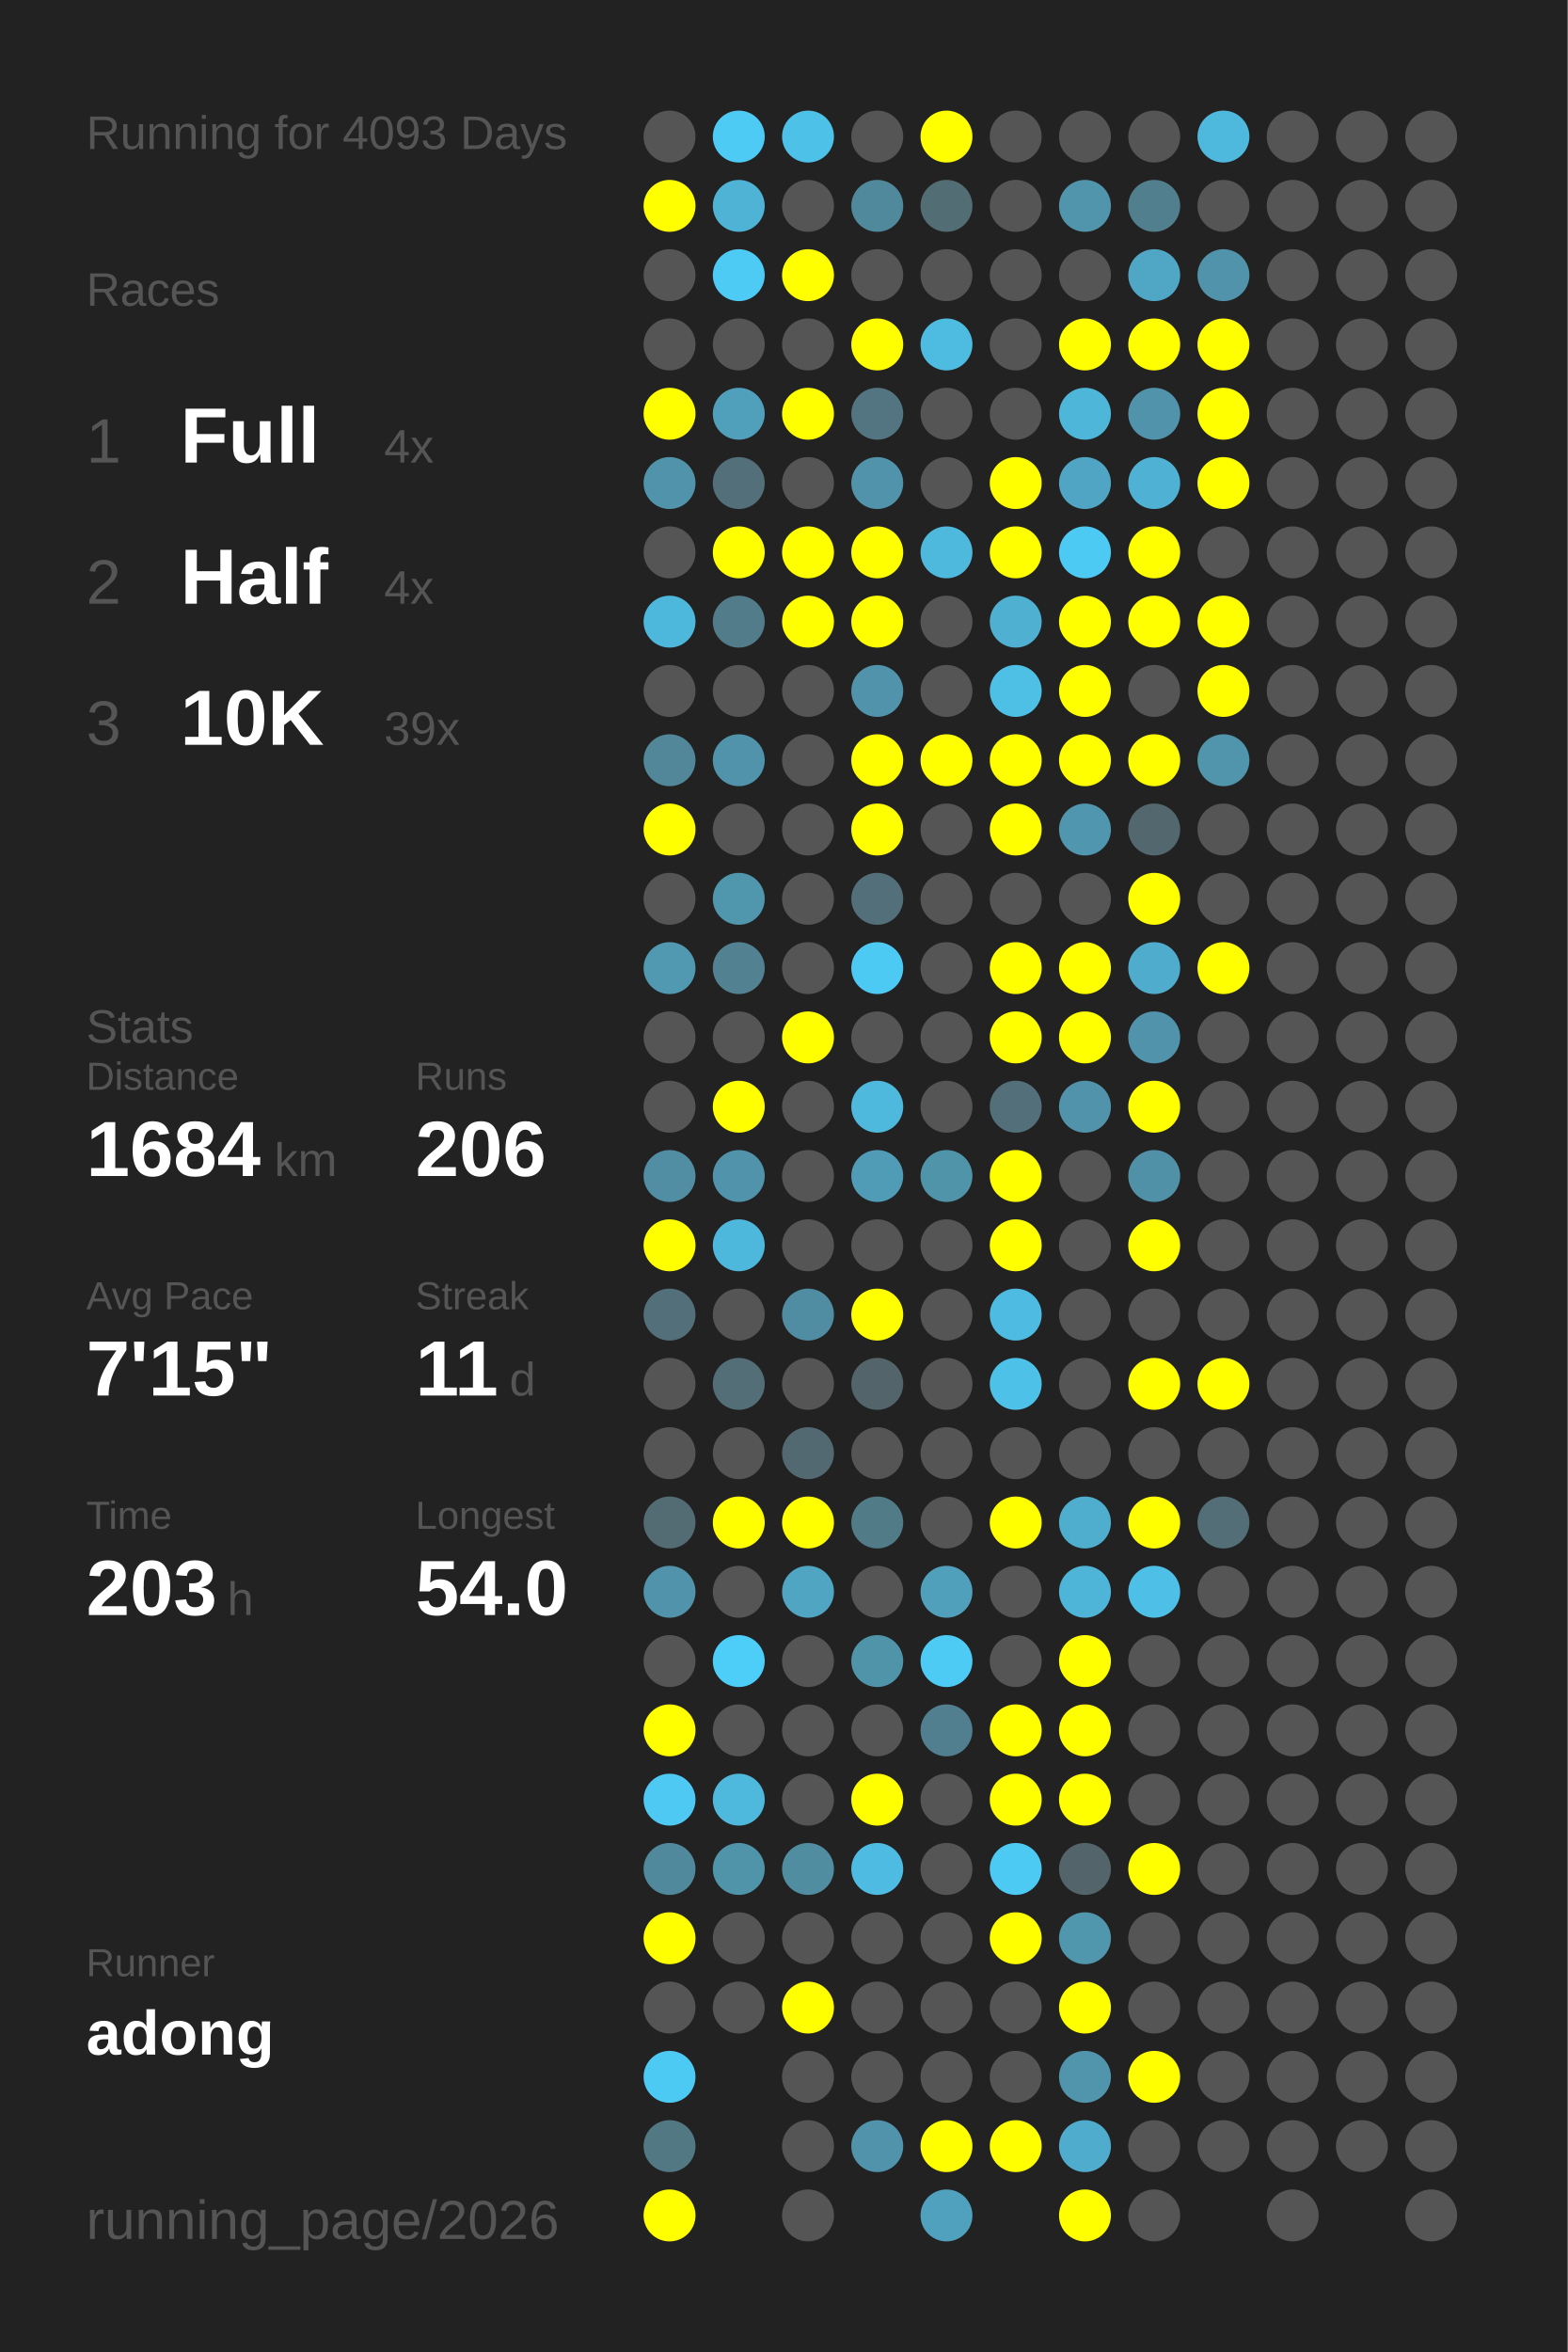
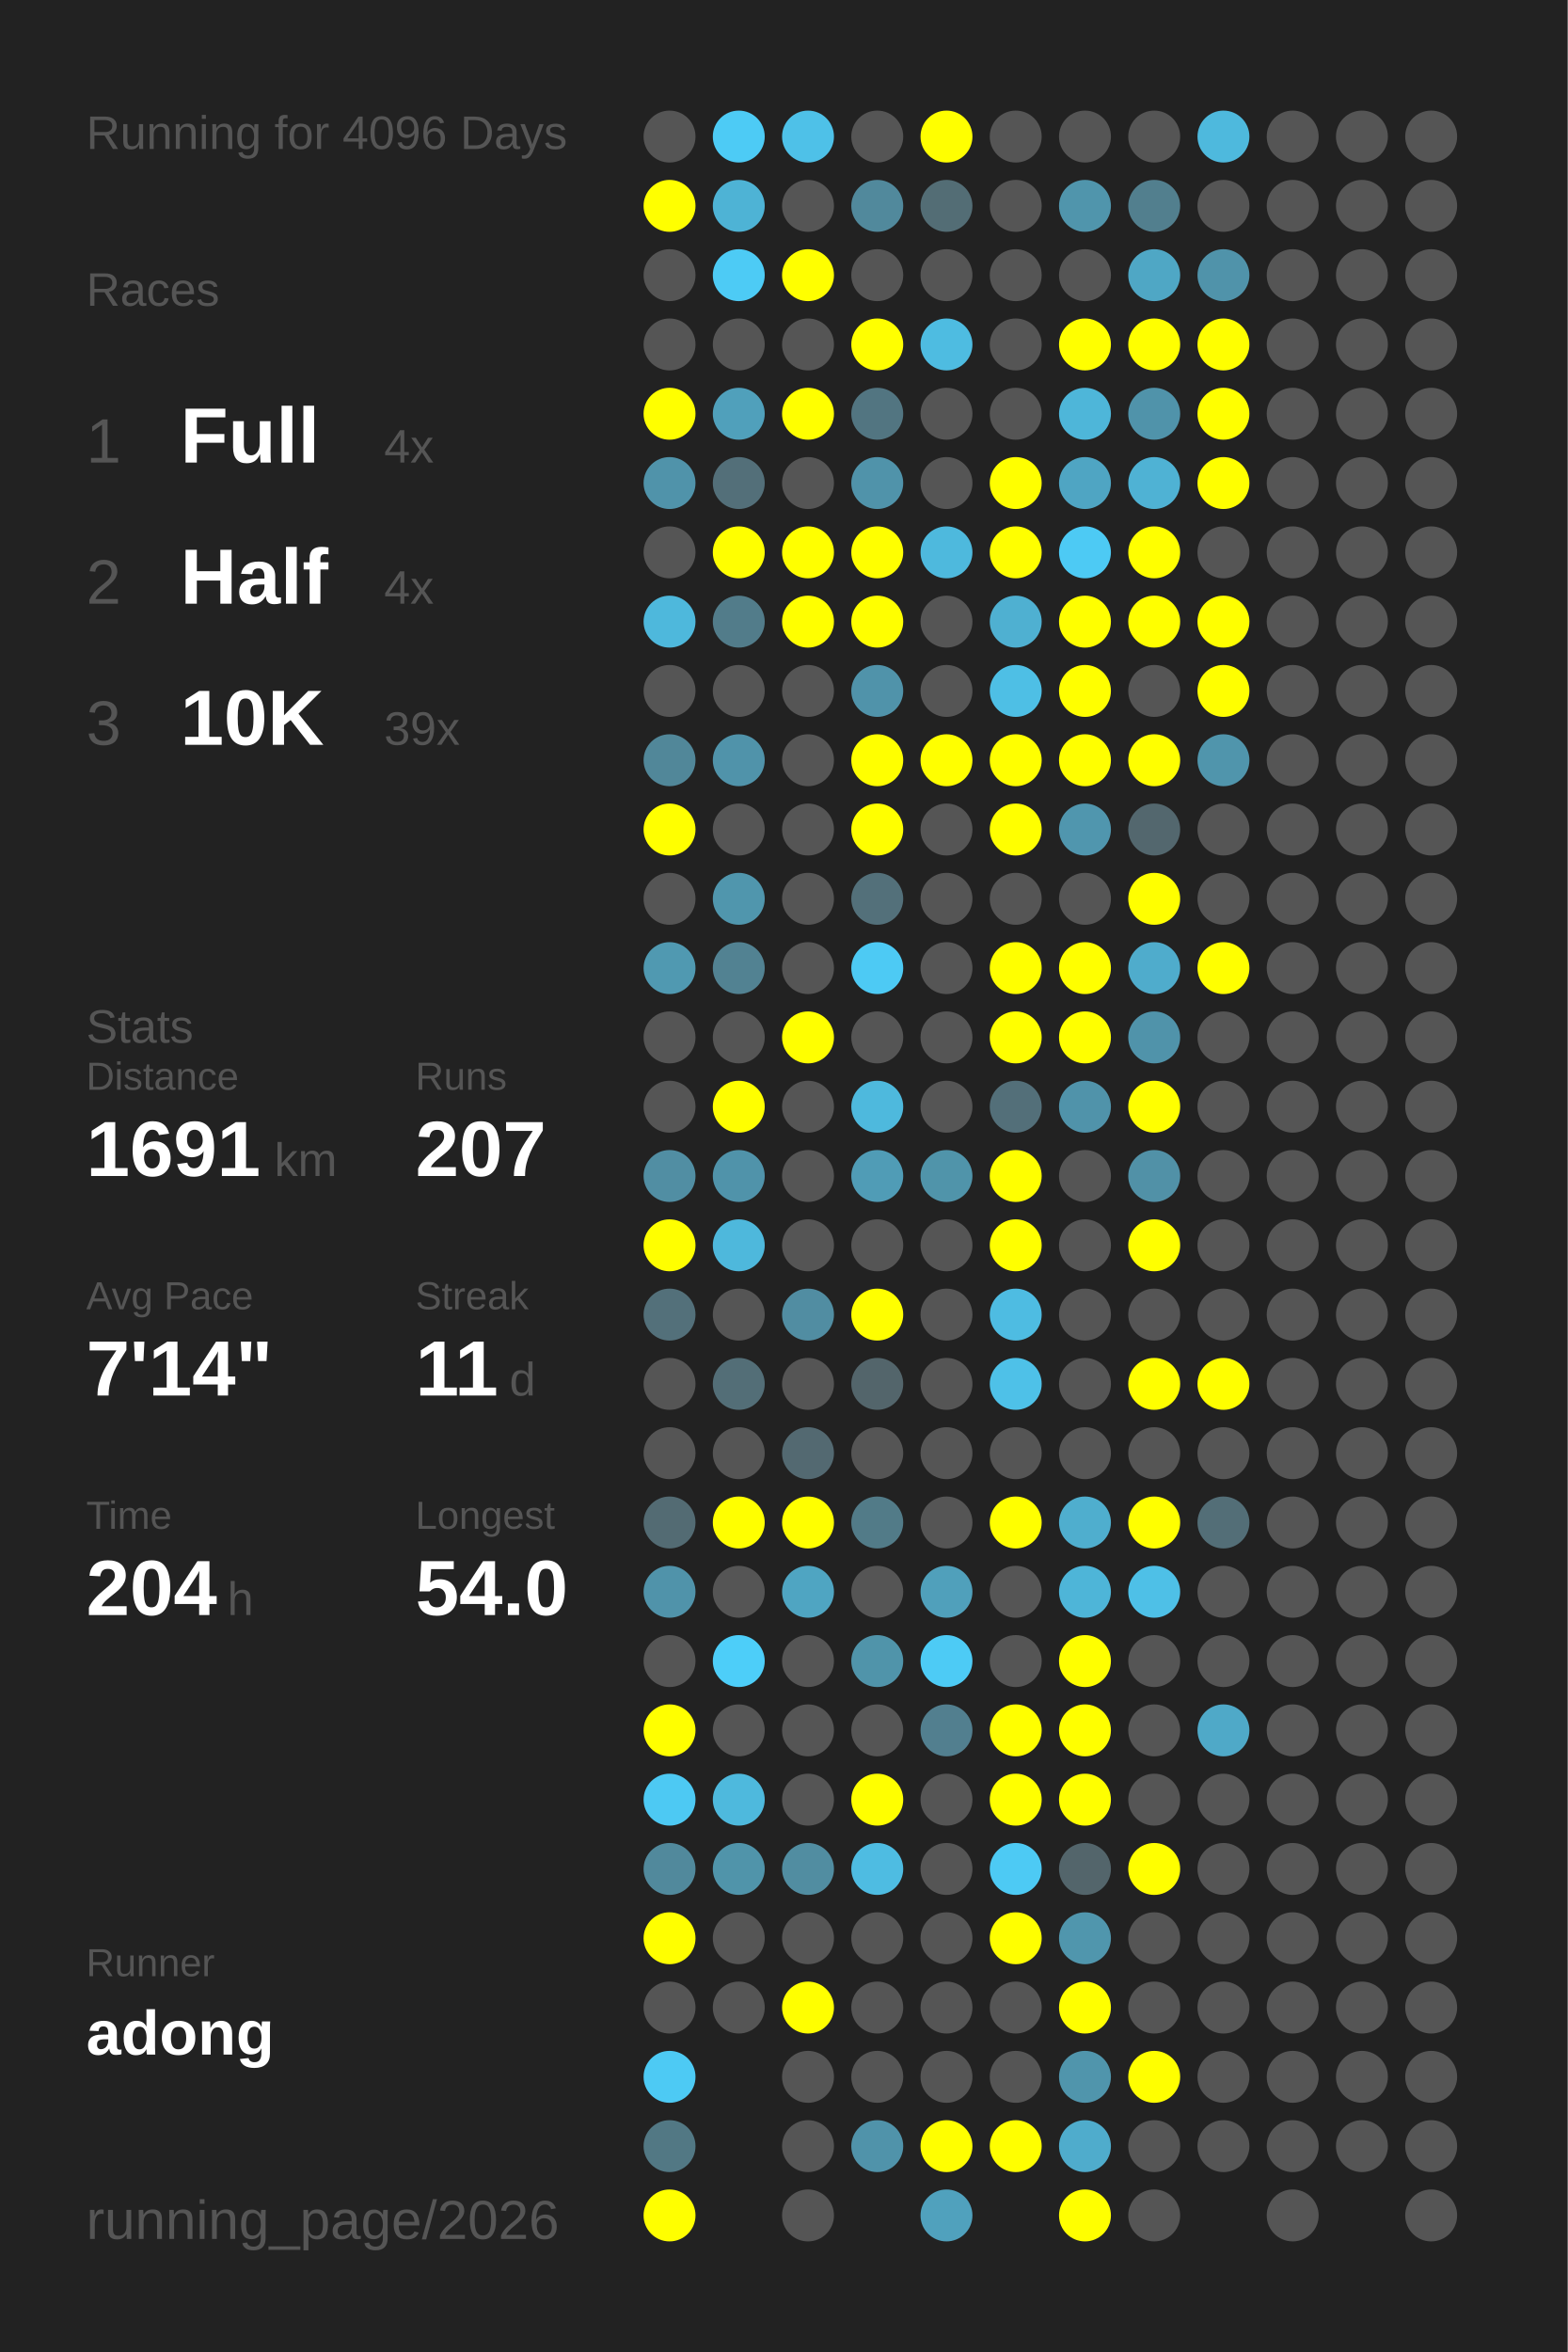
<svg xmlns="http://www.w3.org/2000/svg" baseProfile="full" height="300mm" version="1.1" viewBox="0,0,200,300" width="200mm">
  <defs />
  <rect fill="#222222" height="300" width="200" x="0" y="0" />
-   <text fill="#555555" style="font-size:6px; font-family:Arial;" x="11" y="19">Running for 4093 Days</text>
+   <text fill="#555555" style="font-size:6px; font-family:Arial;" x="11" y="19">Running for 4096 Days</text>
  <text fill="#555555" style="font-size:6px; font-family:Arial;" x="11" y="39">Races</text>
  <text fill="#555555" style="font-size:8px; font-family:Arial;" x="11" y="59">1</text>
  <text fill="#FFFFFF" style="font-size:10px; font-family:Arial; font-weight:bold;" x="23" y="59">Full</text>
  <text fill="#555555" style="font-size:6px; font-family:Arial;" x="49" y="59">4x</text>
  <text fill="#555555" style="font-size:8px; font-family:Arial;" x="11" y="77">2</text>
  <text fill="#FFFFFF" style="font-size:10px; font-family:Arial; font-weight:bold;" x="23" y="77">Half</text>
  <text fill="#555555" style="font-size:6px; font-family:Arial;" x="49" y="77">4x</text>
  <text fill="#555555" style="font-size:8px; font-family:Arial;" x="11" y="95">3</text>
  <text fill="#FFFFFF" style="font-size:10px; font-family:Arial; font-weight:bold;" x="23" y="95">10K</text>
  <text fill="#555555" style="font-size:6px; font-family:Arial;" x="49" y="95">39x</text>
  <text fill="#555555" style="font-size:6px; font-family:Arial;" x="11" y="133">Stats</text>
  <text fill="#555555" style="font-size:5px; font-family:Arial;" x="11" y="139">Distance</text>
-   <text fill="#FFFFFF" style="font-size:10px; font-family:Arial; font-weight:bold;" x="11" y="150">1684</text>
+   <text fill="#FFFFFF" style="font-size:10px; font-family:Arial; font-weight:bold;" x="11" y="150">1691</text>
  <text fill="#555555" style="font-size:6px; font-family:Arial;" x="35" y="150">km</text>
  <text fill="#555555" style="font-size:5px; font-family:Arial;" x="53" y="139">Runs</text>
-   <text fill="#FFFFFF" style="font-size:10px; font-family:Arial; font-weight:bold;" x="53" y="150">206</text>
+   <text fill="#FFFFFF" style="font-size:10px; font-family:Arial; font-weight:bold;" x="53" y="150">207</text>
  <text fill="#555555" style="font-size:5px; font-family:Arial;" x="11" y="167">Avg Pace</text>
-   <text fill="#FFFFFF" style="font-size:10px; font-family:Arial; font-weight:bold;" x="11" y="178">7'15"</text>
+   <text fill="#FFFFFF" style="font-size:10px; font-family:Arial; font-weight:bold;" x="11" y="178">7'14"</text>
  <text fill="#555555" style="font-size:5px; font-family:Arial;" x="53" y="167">Streak</text>
  <text fill="#FFFFFF" style="font-size:10px; font-family:Arial; font-weight:bold;" x="53" y="178">11</text>
  <text fill="#555555" style="font-size:6px; font-family:Arial;" x="65" y="178">d</text>
  <text fill="#555555" style="font-size:5px; font-family:Arial;" x="11" y="195">Time</text>
-   <text fill="#FFFFFF" style="font-size:10px; font-family:Arial; font-weight:bold;" x="11" y="206">203</text>
+   <text fill="#FFFFFF" style="font-size:10px; font-family:Arial; font-weight:bold;" x="11" y="206">204</text>
  <text fill="#555555" style="font-size:6px; font-family:Arial;" x="29" y="206">h</text>
  <text fill="#555555" style="font-size:5px; font-family:Arial;" x="53" y="195">Longest</text>
  <text fill="#FFFFFF" style="font-size:10px; font-family:Arial; font-weight:bold;" x="53" y="206">54.0</text>
  <text fill="#555555" style="font-size:5px; font-family:Arial;" x="11" y="252.065">Runner</text>
  <text fill="#FFFFFF" style="font-size:8px; font-family:Arial; font-weight:bold;" x="11" y="262.065">adong</text>
  <text fill="#555555" style="font-size:7px; font-family:Arial;" x="11" y="285.581">running_page/2026</text>
  <circle cx="85.417" cy="17.419" fill="#555555" r="3.312" />
  <circle cx="85.417" cy="26.258" fill="#FFFF00" r="3.312" />
  <circle cx="85.417" cy="35.097" fill="#555555" r="3.312" />
  <circle cx="85.417" cy="43.935" fill="#555555" r="3.312" />
  <circle cx="85.417" cy="52.774" fill="#FFFF00" r="3.312" />
  <circle cx="85.417" cy="61.613" fill="#5093aa" r="3.312" />
  <circle cx="85.417" cy="70.452" fill="#555555" r="3.312" />
  <circle cx="85.417" cy="79.29" fill="#4eb8dc" r="3.312" />
  <circle cx="85.417" cy="88.129" fill="#555555" r="3.312" />
  <circle cx="85.417" cy="96.968" fill="#518799" r="3.312" />
  <circle cx="85.417" cy="105.806" fill="#FFFF00" r="3.312" />
  <circle cx="85.417" cy="114.645" fill="#555555" r="3.312" />
  <circle cx="85.417" cy="123.484" fill="#5099b1" r="3.312" />
  <circle cx="85.417" cy="132.323" fill="#555555" r="3.312" />
  <circle cx="85.417" cy="141.161" fill="#555555" r="3.312" />
  <circle cx="85.417" cy="150" fill="#518ea3" r="3.312" />
  <circle cx="85.417" cy="158.839" fill="#FFFF00" r="3.312" />
  <circle cx="85.417" cy="167.677" fill="#53707a" r="3.312" />
  <circle cx="85.417" cy="176.516" fill="#555555" r="3.312" />
  <circle cx="85.417" cy="185.355" fill="#555555" r="3.312" />
  <circle cx="85.417" cy="194.194" fill="#536b73" r="3.312" />
  <circle cx="85.417" cy="203.032" fill="#5093aa" r="3.312" />
  <circle cx="85.417" cy="211.871" fill="#555555" r="3.312" />
  <circle cx="85.417" cy="220.71" fill="#FFFF00" r="3.312" />
  <circle cx="85.417" cy="229.548" fill="#4dc9f3" r="3.312" />
  <circle cx="85.417" cy="238.387" fill="#51899c" r="3.312" />
  <circle cx="85.417" cy="247.226" fill="#FFFF00" r="3.312" />
  <circle cx="85.417" cy="256.065" fill="#555555" r="3.312" />
  <circle cx="85.417" cy="264.903" fill="#4dcaf4" r="3.312" />
  <circle cx="85.417" cy="273.742" fill="#527884" r="3.312" />
  <circle cx="85.417" cy="282.581" fill="#FFFF00" r="3.312" />
  <circle cx="94.25" cy="17.419" fill="#4dcbf5" r="3.312" />
  <circle cx="94.25" cy="26.258" fill="#4eb3d5" r="3.312" />
  <circle cx="94.25" cy="35.097" fill="#4dcbf5" r="3.312" />
  <circle cx="94.25" cy="43.935" fill="#555555" r="3.312" />
  <circle cx="94.25" cy="52.774" fill="#50a0bb" r="3.312" />
  <circle cx="94.25" cy="61.613" fill="#536f79" r="3.312" />
  <circle cx="94.25" cy="70.452" fill="#FFFF00" r="3.312" />
  <circle cx="94.25" cy="79.29" fill="#527c8a" r="3.312" />
  <circle cx="94.25" cy="88.129" fill="#555555" r="3.312" />
  <circle cx="94.25" cy="96.968" fill="#5093aa" r="3.312" />
  <circle cx="94.25" cy="105.806" fill="#555555" r="3.312" />
  <circle cx="94.25" cy="114.645" fill="#5096ad" r="3.312" />
  <circle cx="94.25" cy="123.484" fill="#528292" r="3.312" />
  <circle cx="94.25" cy="132.323" fill="#555555" r="3.312" />
  <circle cx="94.25" cy="141.161" fill="#FFFF00" r="3.312" />
  <circle cx="94.25" cy="150" fill="#5093aa" r="3.312" />
  <circle cx="94.25" cy="158.839" fill="#4eb8dc" r="3.312" />
  <circle cx="94.25" cy="167.677" fill="#555555" r="3.312" />
  <circle cx="94.25" cy="176.516" fill="#536e77" r="3.312" />
  <circle cx="94.25" cy="185.355" fill="#555555" r="3.312" />
  <circle cx="94.25" cy="194.194" fill="#FFFF00" r="3.312" />
  <circle cx="94.25" cy="203.032" fill="#555555" r="3.312" />
  <circle cx="94.25" cy="211.871" fill="#4dcef9" r="3.312" />
  <circle cx="94.25" cy="220.71" fill="#555555" r="3.312" />
  <circle cx="94.25" cy="229.548" fill="#4eb9dd" r="3.312" />
  <circle cx="94.25" cy="238.387" fill="#5094aa" r="3.312" />
  <circle cx="94.25" cy="247.226" fill="#555555" r="3.312" />
  <circle cx="94.25" cy="256.065" fill="#555555" r="3.312" />
  <circle cx="103.083" cy="17.419" fill="#4ec1e8" r="3.312" />
  <circle cx="103.083" cy="26.258" fill="#555555" r="3.312" />
  <circle cx="103.083" cy="35.097" fill="#FFFF00" r="3.312" />
  <circle cx="103.083" cy="43.935" fill="#555555" r="3.312" />
  <circle cx="103.083" cy="52.774" fill="#FFFF00" r="3.312" />
  <circle cx="103.083" cy="61.613" fill="#555555" r="3.312" />
  <circle cx="103.083" cy="70.452" fill="#FFFF00" r="3.312" />
  <circle cx="103.083" cy="79.29" fill="#FFFF00" r="3.312" />
  <circle cx="103.083" cy="88.129" fill="#555555" r="3.312" />
  <circle cx="103.083" cy="96.968" fill="#555555" r="3.312" />
  <circle cx="103.083" cy="105.806" fill="#555555" r="3.312" />
  <circle cx="103.083" cy="114.645" fill="#555555" r="3.312" />
  <circle cx="103.083" cy="123.484" fill="#555555" r="3.312" />
  <circle cx="103.083" cy="132.323" fill="#FFFF00" r="3.312" />
  <circle cx="103.083" cy="141.161" fill="#555555" r="3.312" />
  <circle cx="103.083" cy="150" fill="#555555" r="3.312" />
  <circle cx="103.083" cy="158.839" fill="#555555" r="3.312" />
  <circle cx="103.083" cy="167.677" fill="#518da2" r="3.312" />
  <circle cx="103.083" cy="176.516" fill="#555555" r="3.312" />
  <circle cx="103.083" cy="185.355" fill="#536971" r="3.312" />
  <circle cx="103.083" cy="194.194" fill="#FFFF00" r="3.312" />
  <circle cx="103.083" cy="203.032" fill="#4fa5c2" r="3.312" />
  <circle cx="103.083" cy="211.871" fill="#555555" r="3.312" />
  <circle cx="103.083" cy="220.71" fill="#555555" r="3.312" />
  <circle cx="103.083" cy="229.548" fill="#555555" r="3.312" />
  <circle cx="103.083" cy="238.387" fill="#518da1" r="3.312" />
  <circle cx="103.083" cy="247.226" fill="#555555" r="3.312" />
  <circle cx="103.083" cy="256.065" fill="#FFFF00" r="3.312" />
  <circle cx="103.083" cy="264.903" fill="#555555" r="3.312" />
  <circle cx="103.083" cy="273.742" fill="#555555" r="3.312" />
  <circle cx="103.083" cy="282.581" fill="#555555" r="3.312" />
  <circle cx="111.917" cy="17.419" fill="#555555" r="3.312" />
  <circle cx="111.917" cy="26.258" fill="#51899c" r="3.312" />
  <circle cx="111.917" cy="35.097" fill="#555555" r="3.312" />
  <circle cx="111.917" cy="43.935" fill="#FFFF00" r="3.312" />
  <circle cx="111.917" cy="52.774" fill="#527581" r="3.312" />
  <circle cx="111.917" cy="61.613" fill="#5093aa" r="3.312" />
  <circle cx="111.917" cy="70.452" fill="#FFFF00" r="3.312" />
  <circle cx="111.917" cy="79.29" fill="#FFFF00" r="3.312" />
  <circle cx="111.917" cy="88.129" fill="#5093aa" r="3.312" />
  <circle cx="111.917" cy="96.968" fill="#FFFF00" r="3.312" />
  <circle cx="111.917" cy="105.806" fill="#FFFF00" r="3.312" />
  <circle cx="111.917" cy="114.645" fill="#53707a" r="3.312" />
  <circle cx="111.917" cy="123.484" fill="#4dcaf4" r="3.312" />
  <circle cx="111.917" cy="132.323" fill="#555555" r="3.312" />
  <circle cx="111.917" cy="141.161" fill="#4eb9dd" r="3.312" />
  <circle cx="111.917" cy="150" fill="#509cb6" r="3.312" />
  <circle cx="111.917" cy="158.839" fill="#555555" r="3.312" />
  <circle cx="111.917" cy="167.677" fill="#FFFF00" r="3.312" />
  <circle cx="111.917" cy="176.516" fill="#53656b" r="3.312" />
  <circle cx="111.917" cy="185.355" fill="#555555" r="3.312" />
  <circle cx="111.917" cy="194.194" fill="#527b88" r="3.312" />
  <circle cx="111.917" cy="203.032" fill="#555555" r="3.312" />
  <circle cx="111.917" cy="211.871" fill="#5094aa" r="3.312" />
  <circle cx="111.917" cy="220.71" fill="#555555" r="3.312" />
  <circle cx="111.917" cy="229.548" fill="#FFFF00" r="3.312" />
  <circle cx="111.917" cy="238.387" fill="#4ebce2" r="3.312" />
  <circle cx="111.917" cy="247.226" fill="#555555" r="3.312" />
  <circle cx="111.917" cy="256.065" fill="#555555" r="3.312" />
  <circle cx="111.917" cy="264.903" fill="#555555" r="3.312" />
  <circle cx="111.917" cy="273.742" fill="#5093aa" r="3.312" />
  <circle cx="120.75" cy="17.419" fill="#FFFF00" r="3.312" />
  <circle cx="120.75" cy="26.258" fill="#536d75" r="3.312" />
  <circle cx="120.75" cy="35.097" fill="#555555" r="3.312" />
  <circle cx="120.75" cy="43.935" fill="#4ebce1" r="3.312" />
  <circle cx="120.75" cy="52.774" fill="#555555" r="3.312" />
  <circle cx="120.75" cy="61.613" fill="#555555" r="3.312" />
  <circle cx="120.75" cy="70.452" fill="#4eb9dd" r="3.312" />
  <circle cx="120.75" cy="79.29" fill="#555555" r="3.312" />
  <circle cx="120.75" cy="88.129" fill="#555555" r="3.312" />
  <circle cx="120.75" cy="96.968" fill="#FFFF00" r="3.312" />
  <circle cx="120.75" cy="105.806" fill="#555555" r="3.312" />
  <circle cx="120.75" cy="114.645" fill="#555555" r="3.312" />
  <circle cx="120.75" cy="123.484" fill="#555555" r="3.312" />
  <circle cx="120.75" cy="132.323" fill="#555555" r="3.312" />
  <circle cx="120.75" cy="141.161" fill="#555555" r="3.312" />
  <circle cx="120.75" cy="150" fill="#5094aa" r="3.312" />
  <circle cx="120.75" cy="158.839" fill="#555555" r="3.312" />
  <circle cx="120.75" cy="167.677" fill="#555555" r="3.312" />
  <circle cx="120.75" cy="176.516" fill="#555555" r="3.312" />
  <circle cx="120.75" cy="185.355" fill="#555555" r="3.312" />
  <circle cx="120.75" cy="194.194" fill="#555555" r="3.312" />
  <circle cx="120.75" cy="203.032" fill="#50a0bb" r="3.312" />
  <circle cx="120.75" cy="211.871" fill="#4dcbf5" r="3.312" />
  <circle cx="120.75" cy="220.71" fill="#527f8f" r="3.312" />
  <circle cx="120.75" cy="229.548" fill="#555555" r="3.312" />
  <circle cx="120.75" cy="238.387" fill="#555555" r="3.312" />
  <circle cx="120.75" cy="247.226" fill="#555555" r="3.312" />
  <circle cx="120.75" cy="256.065" fill="#555555" r="3.312" />
  <circle cx="120.75" cy="264.903" fill="#555555" r="3.312" />
  <circle cx="120.75" cy="273.742" fill="#FFFF00" r="3.312" />
  <circle cx="120.75" cy="282.581" fill="#50a1bd" r="3.312" />
  <circle cx="129.583" cy="17.419" fill="#555555" r="3.312" />
  <circle cx="129.583" cy="26.258" fill="#555555" r="3.312" />
  <circle cx="129.583" cy="35.097" fill="#555555" r="3.312" />
  <circle cx="129.583" cy="43.935" fill="#555555" r="3.312" />
  <circle cx="129.583" cy="52.774" fill="#555555" r="3.312" />
  <circle cx="129.583" cy="61.613" fill="#FFFF00" r="3.312" />
  <circle cx="129.583" cy="70.452" fill="#FFFF00" r="3.312" />
  <circle cx="129.583" cy="79.29" fill="#4fb0d1" r="3.312" />
  <circle cx="129.583" cy="88.129" fill="#4ebfe5" r="3.312" />
  <circle cx="129.583" cy="96.968" fill="#FFFF00" r="3.312" />
  <circle cx="129.583" cy="105.806" fill="#FFFF00" r="3.312" />
  <circle cx="129.583" cy="114.645" fill="#555555" r="3.312" />
  <circle cx="129.583" cy="123.484" fill="#FFFF00" r="3.312" />
  <circle cx="129.583" cy="132.323" fill="#FFFF00" r="3.312" />
  <circle cx="129.583" cy="141.161" fill="#536f79" r="3.312" />
  <circle cx="129.583" cy="150" fill="#FFFF00" r="3.312" />
  <circle cx="129.583" cy="158.839" fill="#FFFF00" r="3.312" />
  <circle cx="129.583" cy="167.677" fill="#4ebce2" r="3.312" />
  <circle cx="129.583" cy="176.516" fill="#4ec1e8" r="3.312" />
  <circle cx="129.583" cy="185.355" fill="#555555" r="3.312" />
  <circle cx="129.583" cy="194.194" fill="#FFFF00" r="3.312" />
  <circle cx="129.583" cy="203.032" fill="#555555" r="3.312" />
  <circle cx="129.583" cy="211.871" fill="#555555" r="3.312" />
  <circle cx="129.583" cy="220.71" fill="#FFFF00" r="3.312" />
  <circle cx="129.583" cy="229.548" fill="#FFFF00" r="3.312" />
  <circle cx="129.583" cy="238.387" fill="#4dcaf4" r="3.312" />
  <circle cx="129.583" cy="247.226" fill="#FFFF00" r="3.312" />
  <circle cx="129.583" cy="256.065" fill="#555555" r="3.312" />
  <circle cx="129.583" cy="264.903" fill="#555555" r="3.312" />
  <circle cx="129.583" cy="273.742" fill="#FFFF00" r="3.312" />
  <circle cx="138.417" cy="17.419" fill="#555555" r="3.312" />
  <circle cx="138.417" cy="26.258" fill="#5095ac" r="3.312" />
  <circle cx="138.417" cy="35.097" fill="#555555" r="3.312" />
  <circle cx="138.417" cy="43.935" fill="#FFFF00" r="3.312" />
  <circle cx="138.417" cy="52.774" fill="#4eb6d9" r="3.312" />
  <circle cx="138.417" cy="61.613" fill="#4fa5c3" r="3.312" />
  <circle cx="138.417" cy="70.452" fill="#4dcaf4" r="3.312" />
  <circle cx="138.417" cy="79.29" fill="#FFFF00" r="3.312" />
  <circle cx="138.417" cy="88.129" fill="#FFFF00" r="3.312" />
  <circle cx="138.417" cy="96.968" fill="#FFFF00" r="3.312" />
  <circle cx="138.417" cy="105.806" fill="#5096ae" r="3.312" />
  <circle cx="138.417" cy="114.645" fill="#555555" r="3.312" />
  <circle cx="138.417" cy="123.484" fill="#FFFF00" r="3.312" />
  <circle cx="138.417" cy="132.323" fill="#FFFF00" r="3.312" />
  <circle cx="138.417" cy="141.161" fill="#5093aa" r="3.312" />
  <circle cx="138.417" cy="150" fill="#555555" r="3.312" />
  <circle cx="138.417" cy="158.839" fill="#555555" r="3.312" />
  <circle cx="138.417" cy="167.677" fill="#555555" r="3.312" />
  <circle cx="138.417" cy="176.516" fill="#555555" r="3.312" />
  <circle cx="138.417" cy="185.355" fill="#555555" r="3.312" />
  <circle cx="138.417" cy="194.194" fill="#4faece" r="3.312" />
  <circle cx="138.417" cy="203.032" fill="#4eb5d8" r="3.312" />
  <circle cx="138.417" cy="211.871" fill="#FFFF00" r="3.312" />
  <circle cx="138.417" cy="220.71" fill="#FFFF00" r="3.312" />
  <circle cx="138.417" cy="229.548" fill="#FFFF00" r="3.312" />
  <circle cx="138.417" cy="238.387" fill="#53656b" r="3.312" />
  <circle cx="138.417" cy="247.226" fill="#5096ad" r="3.312" />
  <circle cx="138.417" cy="256.065" fill="#FFFF00" r="3.312" />
  <circle cx="138.417" cy="264.903" fill="#5095ac" r="3.312" />
  <circle cx="138.417" cy="273.742" fill="#4faccc" r="3.312" />
  <circle cx="138.417" cy="282.581" fill="#FFFF00" r="3.312" />
  <circle cx="147.25" cy="17.419" fill="#555555" r="3.312" />
  <circle cx="147.25" cy="26.258" fill="#527f8e" r="3.312" />
  <circle cx="147.25" cy="35.097" fill="#4fa7c5" r="3.312" />
  <circle cx="147.25" cy="43.935" fill="#FFFF00" r="3.312" />
  <circle cx="147.25" cy="52.774" fill="#5093aa" r="3.312" />
  <circle cx="147.25" cy="61.613" fill="#4fb2d4" r="3.312" />
  <circle cx="147.25" cy="70.452" fill="#FFFF00" r="3.312" />
  <circle cx="147.25" cy="79.29" fill="#FFFF00" r="3.312" />
  <circle cx="147.25" cy="88.129" fill="#555555" r="3.312" />
  <circle cx="147.25" cy="96.968" fill="#FFFF00" r="3.312" />
  <circle cx="147.25" cy="105.806" fill="#53676e" r="3.312" />
  <circle cx="147.25" cy="114.645" fill="#FFFF00" r="3.312" />
  <circle cx="147.25" cy="123.484" fill="#4faccc" r="3.312" />
  <circle cx="147.25" cy="132.323" fill="#5093aa" r="3.312" />
  <circle cx="147.25" cy="141.161" fill="#FFFF00" r="3.312" />
  <circle cx="147.25" cy="150" fill="#5191a7" r="3.312" />
  <circle cx="147.25" cy="158.839" fill="#FFFF00" r="3.312" />
  <circle cx="147.25" cy="167.677" fill="#555555" r="3.312" />
  <circle cx="147.25" cy="176.516" fill="#FFFF00" r="3.312" />
  <circle cx="147.25" cy="185.355" fill="#555555" r="3.312" />
  <circle cx="147.25" cy="194.194" fill="#FFFF00" r="3.312" />
  <circle cx="147.25" cy="203.032" fill="#4ec0e7" r="3.312" />
  <circle cx="147.25" cy="211.871" fill="#555555" r="3.312" />
  <circle cx="147.25" cy="220.71" fill="#555555" r="3.312" />
  <circle cx="147.25" cy="229.548" fill="#555555" r="3.312" />
  <circle cx="147.25" cy="238.387" fill="#FFFF00" r="3.312" />
  <circle cx="147.25" cy="247.226" fill="#555555" r="3.312" />
  <circle cx="147.25" cy="256.065" fill="#555555" r="3.312" />
  <circle cx="147.25" cy="264.903" fill="#FFFF00" r="3.312" />
  <circle cx="147.25" cy="273.742" fill="#555555" r="3.312" />
  <circle cx="147.25" cy="282.581" fill="#555555" r="3.312" />
  <circle cx="156.083" cy="17.419" fill="#4eb9dd" r="3.312" />
  <circle cx="156.083" cy="26.258" fill="#555555" r="3.312" />
  <circle cx="156.083" cy="35.097" fill="#5093aa" r="3.312" />
  <circle cx="156.083" cy="43.935" fill="#FFFF00" r="3.312" />
  <circle cx="156.083" cy="52.774" fill="#FFFF00" r="3.312" />
  <circle cx="156.083" cy="61.613" fill="#FFFF00" r="3.312" />
  <circle cx="156.083" cy="70.452" fill="#555555" r="3.312" />
  <circle cx="156.083" cy="79.29" fill="#FFFF00" r="3.312" />
  <circle cx="156.083" cy="88.129" fill="#FFFF00" r="3.312" />
  <circle cx="156.083" cy="96.968" fill="#5095ac" r="3.312" />
  <circle cx="156.083" cy="105.806" fill="#555555" r="3.312" />
  <circle cx="156.083" cy="114.645" fill="#555555" r="3.312" />
  <circle cx="156.083" cy="123.484" fill="#FFFF00" r="3.312" />
  <circle cx="156.083" cy="132.323" fill="#555555" r="3.312" />
  <circle cx="156.083" cy="141.161" fill="#555555" r="3.312" />
  <circle cx="156.083" cy="150" fill="#555555" r="3.312" />
  <circle cx="156.083" cy="158.839" fill="#555555" r="3.312" />
  <circle cx="156.083" cy="167.677" fill="#555555" r="3.312" />
  <circle cx="156.083" cy="176.516" fill="#FFFF00" r="3.312" />
  <circle cx="156.083" cy="185.355" fill="#555555" r="3.312" />
  <circle cx="156.083" cy="194.194" fill="#536e77" r="3.312" />
  <circle cx="156.083" cy="203.032" fill="#555555" r="3.312" />
  <circle cx="156.083" cy="211.871" fill="#555555" r="3.312" />
-   <circle cx="156.083" cy="220.71" fill="#555555" r="3.312" />
+   <circle cx="156.083" cy="220.71" fill="#4fa9c8" r="3.312" />
  <circle cx="156.083" cy="229.548" fill="#555555" r="3.312" />
  <circle cx="156.083" cy="238.387" fill="#555555" r="3.312" />
  <circle cx="156.083" cy="247.226" fill="#555555" r="3.312" />
  <circle cx="156.083" cy="256.065" fill="#555555" r="3.312" />
  <circle cx="156.083" cy="264.903" fill="#555555" r="3.312" />
  <circle cx="156.083" cy="273.742" fill="#555555" r="3.312" />
  <circle cx="164.917" cy="17.419" fill="#555555" r="3.312" />
  <circle cx="164.917" cy="26.258" fill="#555555" r="3.312" />
  <circle cx="164.917" cy="35.097" fill="#555555" r="3.312" />
  <circle cx="164.917" cy="43.935" fill="#555555" r="3.312" />
  <circle cx="164.917" cy="52.774" fill="#555555" r="3.312" />
  <circle cx="164.917" cy="61.613" fill="#555555" r="3.312" />
  <circle cx="164.917" cy="70.452" fill="#555555" r="3.312" />
  <circle cx="164.917" cy="79.29" fill="#555555" r="3.312" />
  <circle cx="164.917" cy="88.129" fill="#555555" r="3.312" />
  <circle cx="164.917" cy="96.968" fill="#555555" r="3.312" />
  <circle cx="164.917" cy="105.806" fill="#555555" r="3.312" />
  <circle cx="164.917" cy="114.645" fill="#555555" r="3.312" />
  <circle cx="164.917" cy="123.484" fill="#555555" r="3.312" />
  <circle cx="164.917" cy="132.323" fill="#555555" r="3.312" />
  <circle cx="164.917" cy="141.161" fill="#555555" r="3.312" />
  <circle cx="164.917" cy="150" fill="#555555" r="3.312" />
  <circle cx="164.917" cy="158.839" fill="#555555" r="3.312" />
  <circle cx="164.917" cy="167.677" fill="#555555" r="3.312" />
  <circle cx="164.917" cy="176.516" fill="#555555" r="3.312" />
  <circle cx="164.917" cy="185.355" fill="#555555" r="3.312" />
  <circle cx="164.917" cy="194.194" fill="#555555" r="3.312" />
  <circle cx="164.917" cy="203.032" fill="#555555" r="3.312" />
  <circle cx="164.917" cy="211.871" fill="#555555" r="3.312" />
  <circle cx="164.917" cy="220.71" fill="#555555" r="3.312" />
  <circle cx="164.917" cy="229.548" fill="#555555" r="3.312" />
  <circle cx="164.917" cy="238.387" fill="#555555" r="3.312" />
  <circle cx="164.917" cy="247.226" fill="#555555" r="3.312" />
  <circle cx="164.917" cy="256.065" fill="#555555" r="3.312" />
  <circle cx="164.917" cy="264.903" fill="#555555" r="3.312" />
  <circle cx="164.917" cy="273.742" fill="#555555" r="3.312" />
  <circle cx="164.917" cy="282.581" fill="#555555" r="3.312" />
  <circle cx="173.75" cy="17.419" fill="#555555" r="3.312" />
  <circle cx="173.75" cy="26.258" fill="#555555" r="3.312" />
  <circle cx="173.75" cy="35.097" fill="#555555" r="3.312" />
  <circle cx="173.75" cy="43.935" fill="#555555" r="3.312" />
  <circle cx="173.75" cy="52.774" fill="#555555" r="3.312" />
  <circle cx="173.75" cy="61.613" fill="#555555" r="3.312" />
  <circle cx="173.75" cy="70.452" fill="#555555" r="3.312" />
  <circle cx="173.75" cy="79.29" fill="#555555" r="3.312" />
  <circle cx="173.75" cy="88.129" fill="#555555" r="3.312" />
  <circle cx="173.75" cy="96.968" fill="#555555" r="3.312" />
  <circle cx="173.75" cy="105.806" fill="#555555" r="3.312" />
  <circle cx="173.75" cy="114.645" fill="#555555" r="3.312" />
  <circle cx="173.75" cy="123.484" fill="#555555" r="3.312" />
  <circle cx="173.75" cy="132.323" fill="#555555" r="3.312" />
  <circle cx="173.75" cy="141.161" fill="#555555" r="3.312" />
  <circle cx="173.75" cy="150" fill="#555555" r="3.312" />
  <circle cx="173.75" cy="158.839" fill="#555555" r="3.312" />
  <circle cx="173.75" cy="167.677" fill="#555555" r="3.312" />
  <circle cx="173.75" cy="176.516" fill="#555555" r="3.312" />
  <circle cx="173.75" cy="185.355" fill="#555555" r="3.312" />
  <circle cx="173.75" cy="194.194" fill="#555555" r="3.312" />
  <circle cx="173.75" cy="203.032" fill="#555555" r="3.312" />
  <circle cx="173.75" cy="211.871" fill="#555555" r="3.312" />
  <circle cx="173.75" cy="220.71" fill="#555555" r="3.312" />
  <circle cx="173.75" cy="229.548" fill="#555555" r="3.312" />
  <circle cx="173.75" cy="238.387" fill="#555555" r="3.312" />
  <circle cx="173.75" cy="247.226" fill="#555555" r="3.312" />
  <circle cx="173.75" cy="256.065" fill="#555555" r="3.312" />
  <circle cx="173.75" cy="264.903" fill="#555555" r="3.312" />
  <circle cx="173.75" cy="273.742" fill="#555555" r="3.312" />
  <circle cx="182.583" cy="17.419" fill="#555555" r="3.312" />
  <circle cx="182.583" cy="26.258" fill="#555555" r="3.312" />
  <circle cx="182.583" cy="35.097" fill="#555555" r="3.312" />
  <circle cx="182.583" cy="43.935" fill="#555555" r="3.312" />
  <circle cx="182.583" cy="52.774" fill="#555555" r="3.312" />
  <circle cx="182.583" cy="61.613" fill="#555555" r="3.312" />
  <circle cx="182.583" cy="70.452" fill="#555555" r="3.312" />
  <circle cx="182.583" cy="79.29" fill="#555555" r="3.312" />
  <circle cx="182.583" cy="88.129" fill="#555555" r="3.312" />
  <circle cx="182.583" cy="96.968" fill="#555555" r="3.312" />
  <circle cx="182.583" cy="105.806" fill="#555555" r="3.312" />
  <circle cx="182.583" cy="114.645" fill="#555555" r="3.312" />
  <circle cx="182.583" cy="123.484" fill="#555555" r="3.312" />
  <circle cx="182.583" cy="132.323" fill="#555555" r="3.312" />
  <circle cx="182.583" cy="141.161" fill="#555555" r="3.312" />
  <circle cx="182.583" cy="150" fill="#555555" r="3.312" />
  <circle cx="182.583" cy="158.839" fill="#555555" r="3.312" />
  <circle cx="182.583" cy="167.677" fill="#555555" r="3.312" />
  <circle cx="182.583" cy="176.516" fill="#555555" r="3.312" />
  <circle cx="182.583" cy="185.355" fill="#555555" r="3.312" />
  <circle cx="182.583" cy="194.194" fill="#555555" r="3.312" />
  <circle cx="182.583" cy="203.032" fill="#555555" r="3.312" />
  <circle cx="182.583" cy="211.871" fill="#555555" r="3.312" />
  <circle cx="182.583" cy="220.71" fill="#555555" r="3.312" />
  <circle cx="182.583" cy="229.548" fill="#555555" r="3.312" />
  <circle cx="182.583" cy="238.387" fill="#555555" r="3.312" />
  <circle cx="182.583" cy="247.226" fill="#555555" r="3.312" />
  <circle cx="182.583" cy="256.065" fill="#555555" r="3.312" />
  <circle cx="182.583" cy="264.903" fill="#555555" r="3.312" />
  <circle cx="182.583" cy="273.742" fill="#555555" r="3.312" />
  <circle cx="182.583" cy="282.581" fill="#555555" r="3.312" />
</svg>
